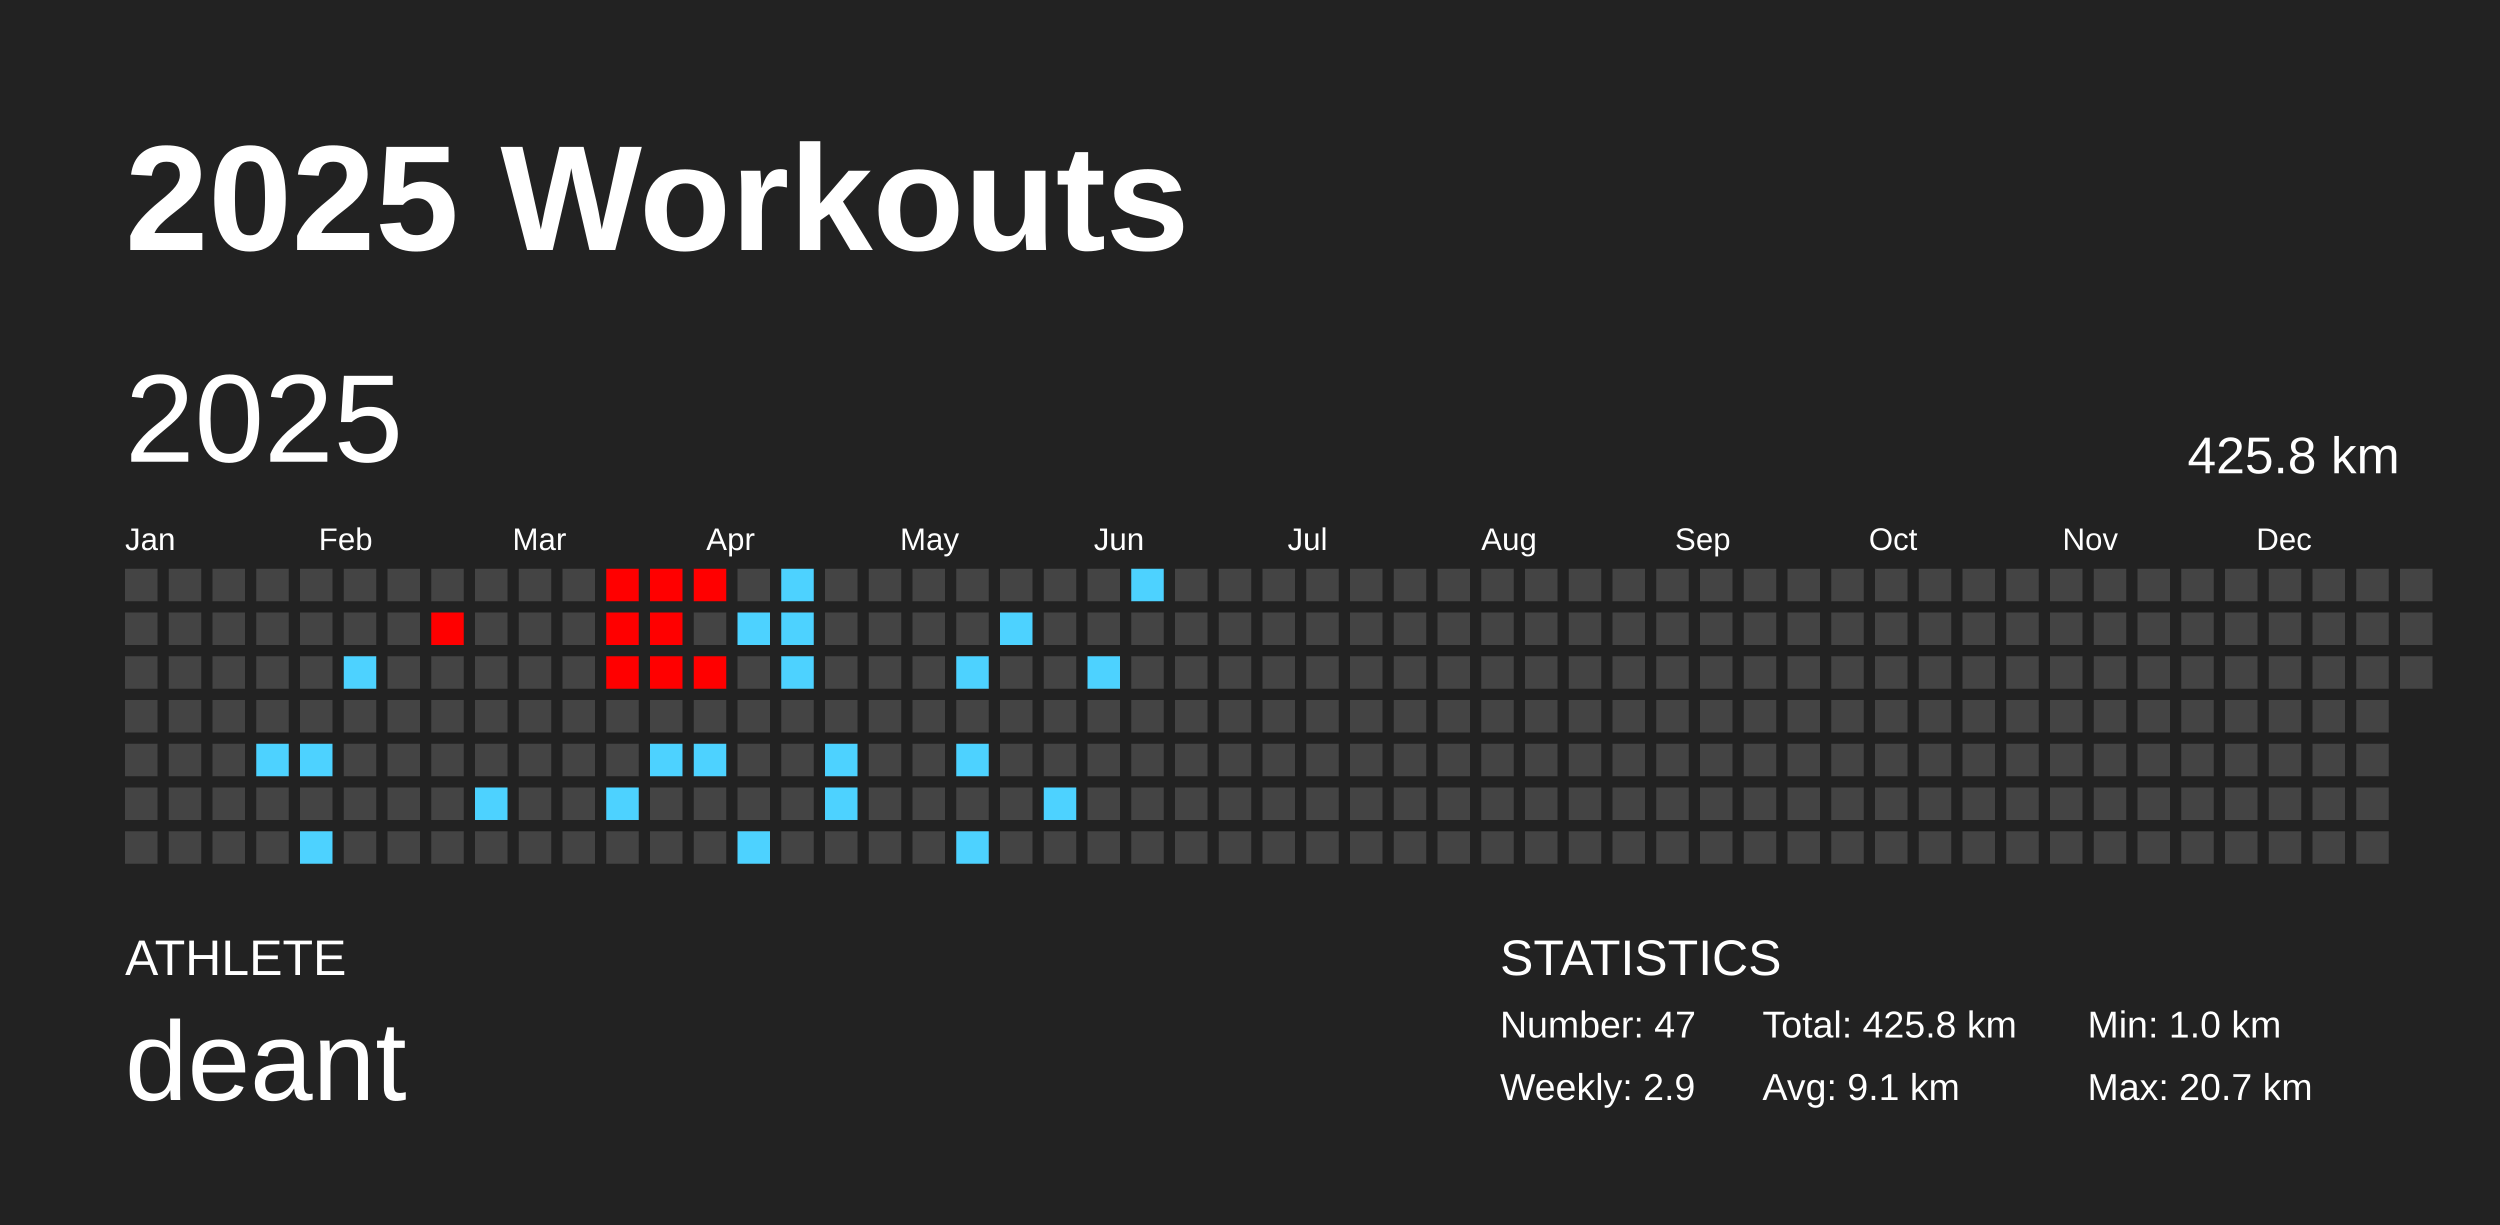
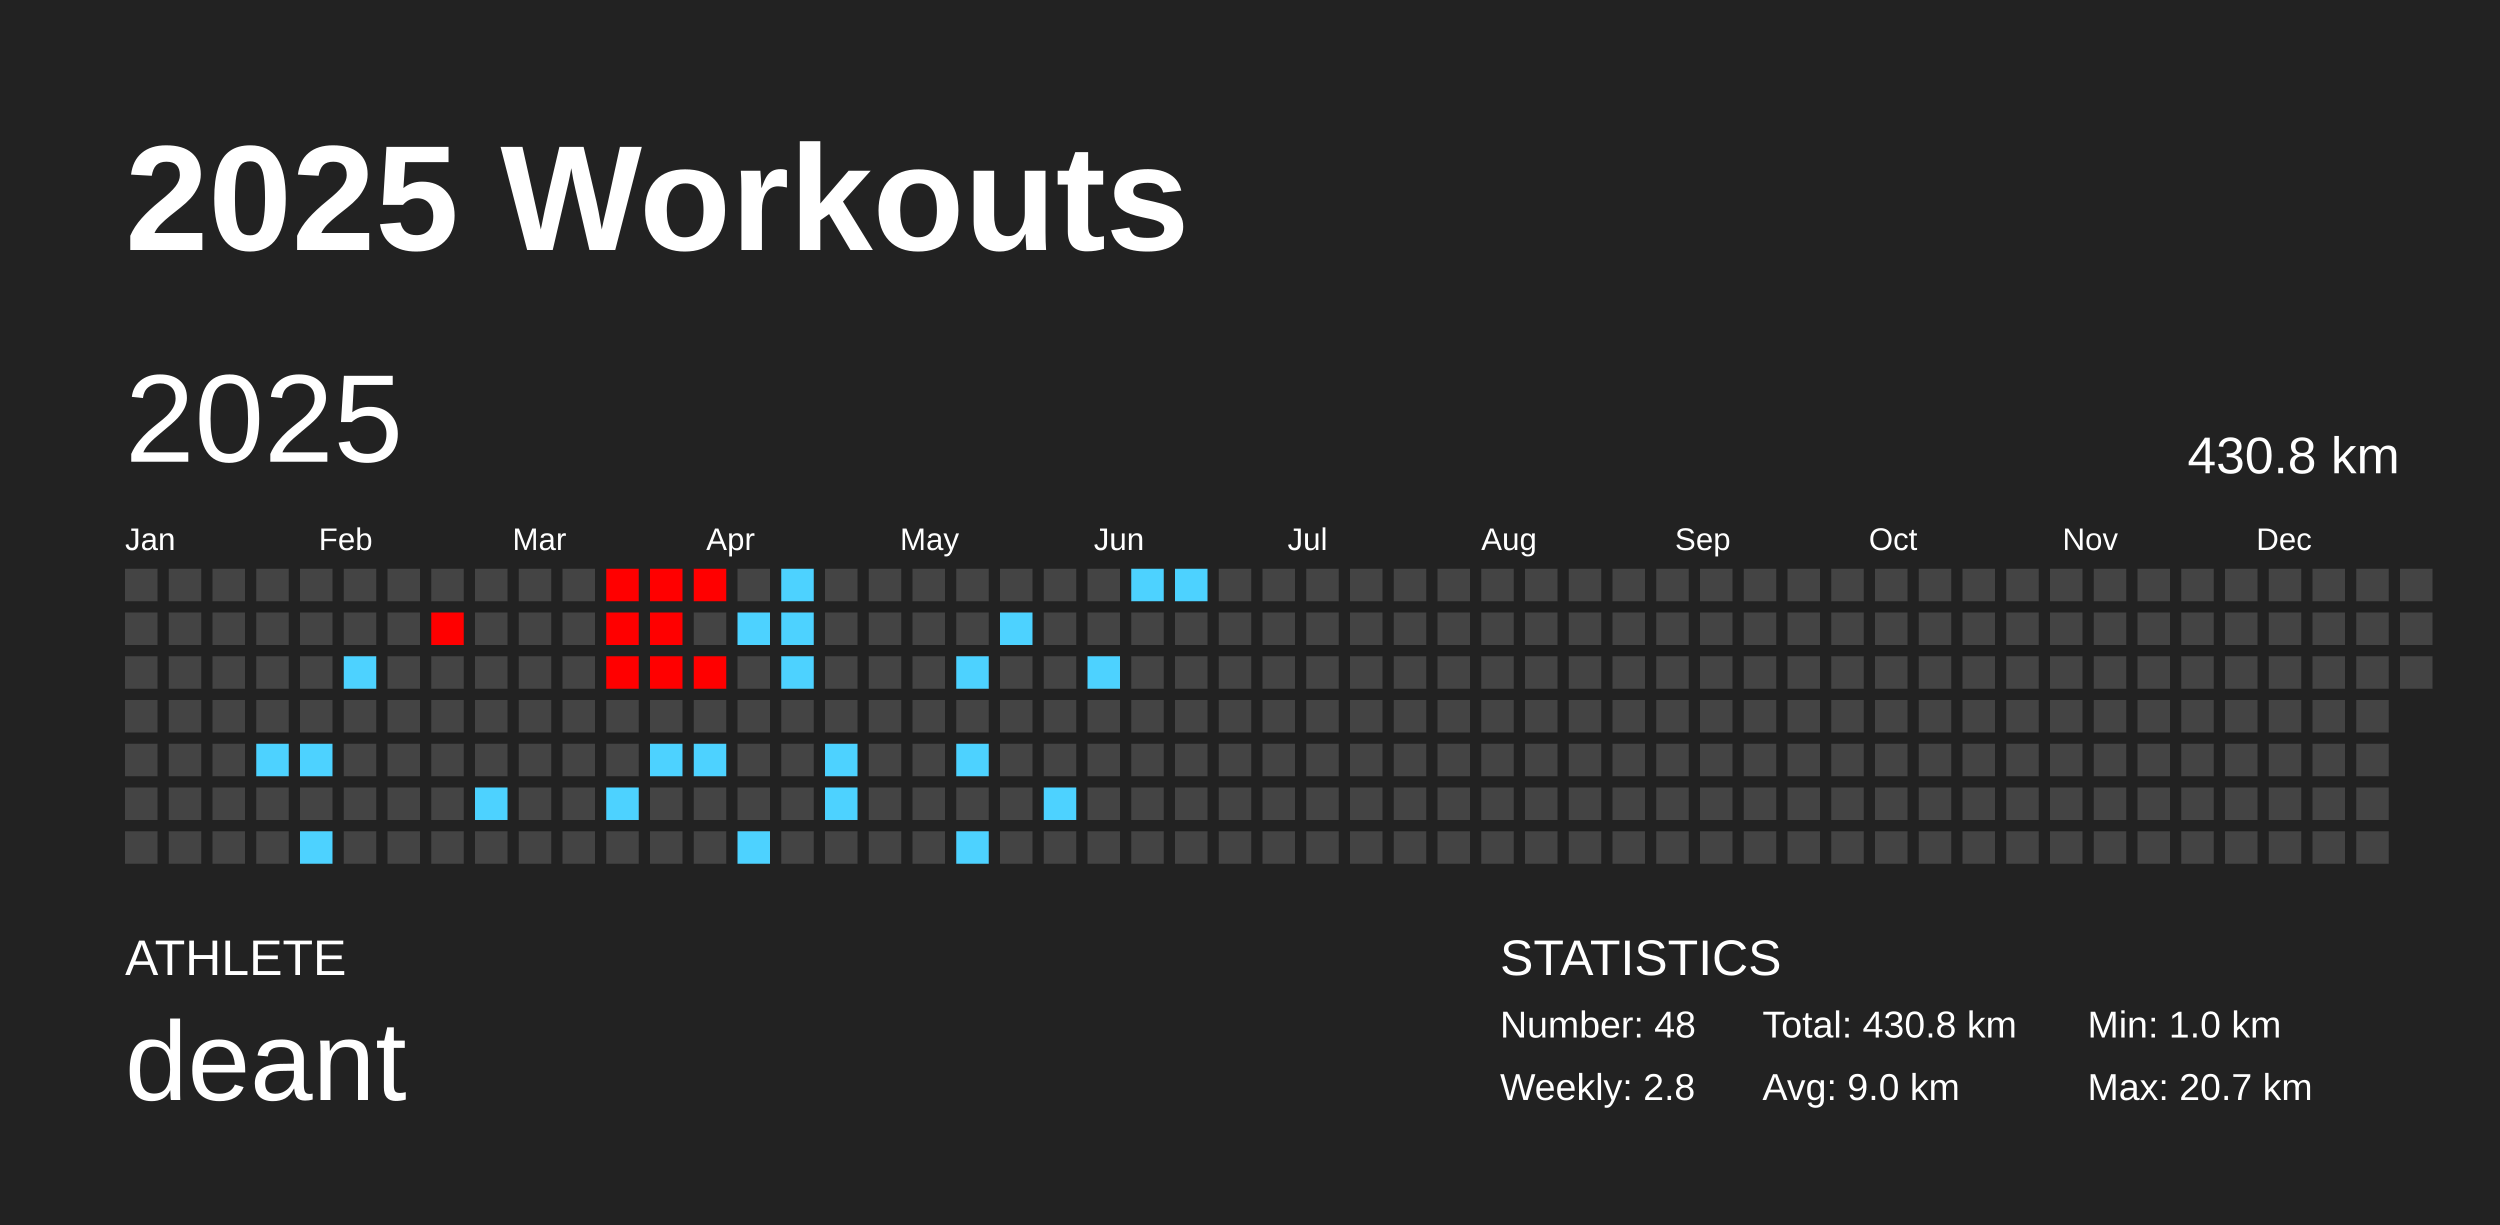
<svg xmlns="http://www.w3.org/2000/svg" baseProfile="full" height="98mm" version="1.1" viewBox="0,0,200,98" width="200mm">
  <defs />
  <rect fill="#222222" height="98" width="200" x="0" y="0" />
  <text fill="#FFFFFF" style="font-size:12px; font-family:Arial; font-weight:bold;" x="10" y="20">2025 Workouts</text>
  <text fill="#FFFFFF" style="font-size:4px; font-family:Arial" x="10" y="78">ATHLETE</text>
  <text fill="#FFFFFF" style="font-size:9px; font-family:Arial" x="10" y="88">deant</text>
  <text fill="#FFFFFF" style="font-size:4px; font-family:Arial" x="120" y="78">STATISTICS</text>
-   <text fill="#FFFFFF" style="font-size:3px; font-family:Arial" x="120" y="83">Number: 47</text>
-   <text fill="#FFFFFF" style="font-size:3px; font-family:Arial" x="120" y="88">Weekly: 2.9</text>
-   <text fill="#FFFFFF" style="font-size:3px; font-family:Arial" x="141" y="83">Total: 425.8 km</text>
-   <text fill="#FFFFFF" style="font-size:3px; font-family:Arial" x="141" y="88">Avg: 9.1 km</text>
+   <text fill="#FFFFFF" style="font-size:3px; font-family:Arial" x="120" y="83">Number: 48</text>
+   <text fill="#FFFFFF" style="font-size:3px; font-family:Arial" x="120" y="88">Weekly: 2.8</text>
+   <text fill="#FFFFFF" style="font-size:3px; font-family:Arial" x="141" y="83">Total: 430.8 km</text>
+   <text fill="#FFFFFF" style="font-size:3px; font-family:Arial" x="141" y="88">Avg: 9.0 km</text>
  <text fill="#FFFFFF" style="font-size:3px; font-family:Arial" x="167" y="83">Min: 1.0 km</text>
  <text fill="#FFFFFF" style="font-size:3px; font-family:Arial" x="167" y="88">Max: 20.7 km</text>
  <text dominant-baseline="hanging" fill="#FFFFFF" style="font-size:10.0px; font-family:Arial;" x="10" y="30">2025</text>
-   <text dominant-baseline="hanging" fill="#FFFFFF" style="font-size:4.125px; font-family:Arial;" x="175" y="35">425.8 km</text>
+   <text dominant-baseline="hanging" fill="#FFFFFF" style="font-size:4.125px; font-family:Arial;" x="175" y="35">430.8 km</text>
  <text fill="#FFFFFF" style="font-size:2.5px; font-family:Arial" x="10.0" y="44">Jan</text>
  <text fill="#FFFFFF" style="font-size:2.5px; font-family:Arial" x="25.5" y="44">Feb</text>
  <text fill="#FFFFFF" style="font-size:2.5px; font-family:Arial" x="41.0" y="44">Mar</text>
  <text fill="#FFFFFF" style="font-size:2.5px; font-family:Arial" x="56.5" y="44">Apr</text>
  <text fill="#FFFFFF" style="font-size:2.5px; font-family:Arial" x="72.0" y="44">May</text>
  <text fill="#FFFFFF" style="font-size:2.5px; font-family:Arial" x="87.5" y="44">Jun</text>
  <text fill="#FFFFFF" style="font-size:2.5px; font-family:Arial" x="103.0" y="44">Jul</text>
  <text fill="#FFFFFF" style="font-size:2.5px; font-family:Arial" x="118.5" y="44">Aug</text>
  <text fill="#FFFFFF" style="font-size:2.5px; font-family:Arial" x="134.0" y="44">Sep</text>
  <text fill="#FFFFFF" style="font-size:2.5px; font-family:Arial" x="149.5" y="44">Oct</text>
  <text fill="#FFFFFF" style="font-size:2.5px; font-family:Arial" x="165.0" y="44">Nov</text>
  <text fill="#FFFFFF" style="font-size:2.5px; font-family:Arial" x="180.5" y="44">Dec</text>
  <rect fill="#444444" height="2.6" width="2.6" x="10.0" y="45.5" />
  <rect fill="#444444" height="2.6" width="2.6" x="10.0" y="49.0" />
  <rect fill="#444444" height="2.6" width="2.6" x="10.0" y="52.5" />
  <rect fill="#444444" height="2.6" width="2.6" x="10.0" y="56.0" />
  <rect fill="#444444" height="2.6" width="2.6" x="10.0" y="59.5" />
  <rect fill="#444444" height="2.6" width="2.6" x="10.0" y="63.0" />
  <rect fill="#444444" height="2.6" width="2.6" x="10.0" y="66.5" />
  <rect fill="#444444" height="2.6" width="2.6" x="13.5" y="45.5" />
  <rect fill="#444444" height="2.6" width="2.6" x="13.5" y="49.0" />
  <rect fill="#444444" height="2.6" width="2.6" x="13.5" y="52.5" />
  <rect fill="#444444" height="2.6" width="2.6" x="13.5" y="56.0" />
  <rect fill="#444444" height="2.6" width="2.6" x="13.5" y="59.5" />
  <rect fill="#444444" height="2.6" width="2.6" x="13.5" y="63.0" />
  <rect fill="#444444" height="2.6" width="2.6" x="13.5" y="66.5" />
  <rect fill="#444444" height="2.6" width="2.6" x="17.0" y="45.5" />
  <rect fill="#444444" height="2.6" width="2.6" x="17.0" y="49.0" />
  <rect fill="#444444" height="2.6" width="2.6" x="17.0" y="52.5" />
  <rect fill="#444444" height="2.6" width="2.6" x="17.0" y="56.0" />
  <rect fill="#444444" height="2.6" width="2.6" x="17.0" y="59.5" />
  <rect fill="#444444" height="2.6" width="2.6" x="17.0" y="63.0" />
  <rect fill="#444444" height="2.6" width="2.6" x="17.0" y="66.5" />
  <rect fill="#444444" height="2.6" width="2.6" x="20.5" y="45.5" />
  <rect fill="#444444" height="2.6" width="2.6" x="20.5" y="49.0" />
  <rect fill="#444444" height="2.6" width="2.6" x="20.5" y="52.5" />
  <rect fill="#444444" height="2.6" width="2.6" x="20.5" y="56.0" />
  <rect fill="#4dd2ff" height="2.6" width="2.6" x="20.5" y="59.5" />
  <rect fill="#444444" height="2.6" width="2.6" x="20.5" y="63.0" />
  <rect fill="#444444" height="2.6" width="2.6" x="20.5" y="66.5" />
  <rect fill="#444444" height="2.6" width="2.6" x="24.0" y="45.5" />
  <rect fill="#444444" height="2.6" width="2.6" x="24.0" y="49.0" />
  <rect fill="#444444" height="2.6" width="2.6" x="24.0" y="52.5" />
  <rect fill="#444444" height="2.6" width="2.6" x="24.0" y="56.0" />
  <rect fill="#4dd2ff" height="2.6" width="2.6" x="24.0" y="59.5" />
  <rect fill="#444444" height="2.6" width="2.6" x="24.0" y="63.0" />
  <rect fill="#4dd2ff" height="2.6" width="2.6" x="24.0" y="66.5" />
  <rect fill="#444444" height="2.6" width="2.6" x="27.5" y="45.5" />
  <rect fill="#444444" height="2.6" width="2.6" x="27.5" y="49.0" />
  <rect fill="#4dd2ff" height="2.6" width="2.6" x="27.5" y="52.5" />
  <rect fill="#444444" height="2.6" width="2.6" x="27.5" y="56.0" />
  <rect fill="#444444" height="2.6" width="2.6" x="27.5" y="59.5" />
  <rect fill="#444444" height="2.6" width="2.6" x="27.5" y="63.0" />
  <rect fill="#444444" height="2.6" width="2.6" x="27.5" y="66.5" />
  <rect fill="#444444" height="2.6" width="2.6" x="31.0" y="45.5" />
  <rect fill="#444444" height="2.6" width="2.6" x="31.0" y="49.0" />
  <rect fill="#444444" height="2.6" width="2.6" x="31.0" y="52.5" />
  <rect fill="#444444" height="2.6" width="2.6" x="31.0" y="56.0" />
  <rect fill="#444444" height="2.6" width="2.6" x="31.0" y="59.5" />
  <rect fill="#444444" height="2.6" width="2.6" x="31.0" y="63.0" />
  <rect fill="#444444" height="2.6" width="2.6" x="31.0" y="66.5" />
  <rect fill="#444444" height="2.6" width="2.6" x="34.5" y="45.5" />
  <rect fill="red" height="2.6" width="2.6" x="34.5" y="49.0" />
  <rect fill="#444444" height="2.6" width="2.6" x="34.5" y="52.5" />
  <rect fill="#444444" height="2.6" width="2.6" x="34.5" y="56.0" />
  <rect fill="#444444" height="2.6" width="2.6" x="34.5" y="59.5" />
  <rect fill="#444444" height="2.6" width="2.6" x="34.5" y="63.0" />
  <rect fill="#444444" height="2.6" width="2.6" x="34.5" y="66.5" />
  <rect fill="#444444" height="2.6" width="2.6" x="38.0" y="45.5" />
  <rect fill="#444444" height="2.6" width="2.6" x="38.0" y="49.0" />
  <rect fill="#444444" height="2.6" width="2.6" x="38.0" y="52.5" />
  <rect fill="#444444" height="2.6" width="2.6" x="38.0" y="56.0" />
  <rect fill="#444444" height="2.6" width="2.6" x="38.0" y="59.5" />
  <rect fill="#4dd2ff" height="2.6" width="2.6" x="38.0" y="63.0" />
  <rect fill="#444444" height="2.6" width="2.6" x="38.0" y="66.5" />
  <rect fill="#444444" height="2.6" width="2.6" x="41.5" y="45.5" />
  <rect fill="#444444" height="2.6" width="2.6" x="41.5" y="49.0" />
  <rect fill="#444444" height="2.6" width="2.6" x="41.5" y="52.5" />
  <rect fill="#444444" height="2.6" width="2.6" x="41.5" y="56.0" />
  <rect fill="#444444" height="2.6" width="2.6" x="41.5" y="59.5" />
  <rect fill="#444444" height="2.6" width="2.6" x="41.5" y="63.0" />
  <rect fill="#444444" height="2.6" width="2.6" x="41.5" y="66.5" />
  <rect fill="#444444" height="2.6" width="2.6" x="45.0" y="45.5" />
  <rect fill="#444444" height="2.6" width="2.6" x="45.0" y="49.0" />
  <rect fill="#444444" height="2.6" width="2.6" x="45.0" y="52.5" />
  <rect fill="#444444" height="2.6" width="2.6" x="45.0" y="56.0" />
  <rect fill="#444444" height="2.6" width="2.6" x="45.0" y="59.5" />
  <rect fill="#444444" height="2.6" width="2.6" x="45.0" y="63.0" />
  <rect fill="#444444" height="2.6" width="2.6" x="45.0" y="66.5" />
  <rect fill="red" height="2.6" width="2.6" x="48.5" y="45.5" />
  <rect fill="red" height="2.6" width="2.6" x="48.5" y="49.0" />
  <rect fill="red" height="2.6" width="2.6" x="48.5" y="52.5" />
  <rect fill="#444444" height="2.6" width="2.6" x="48.5" y="56.0" />
  <rect fill="#444444" height="2.6" width="2.6" x="48.5" y="59.5" />
  <rect fill="#4dd2ff" height="2.6" width="2.6" x="48.5" y="63.0" />
  <rect fill="#444444" height="2.6" width="2.6" x="48.5" y="66.5" />
  <rect fill="red" height="2.6" width="2.6" x="52.0" y="45.5" />
  <rect fill="red" height="2.6" width="2.6" x="52.0" y="49.0" />
  <rect fill="red" height="2.6" width="2.6" x="52.0" y="52.5" />
  <rect fill="#444444" height="2.6" width="2.6" x="52.0" y="56.0" />
  <rect fill="#4dd2ff" height="2.6" width="2.6" x="52.0" y="59.5" />
  <rect fill="#444444" height="2.6" width="2.6" x="52.0" y="63.0" />
  <rect fill="#444444" height="2.6" width="2.6" x="52.0" y="66.5" />
  <rect fill="red" height="2.6" width="2.6" x="55.5" y="45.5" />
  <rect fill="#444444" height="2.6" width="2.6" x="55.5" y="49.0" />
  <rect fill="red" height="2.6" width="2.6" x="55.5" y="52.5" />
  <rect fill="#444444" height="2.6" width="2.6" x="55.5" y="56.0" />
  <rect fill="#4dd2ff" height="2.6" width="2.6" x="55.5" y="59.5" />
  <rect fill="#444444" height="2.6" width="2.6" x="55.5" y="63.0" />
  <rect fill="#444444" height="2.6" width="2.6" x="55.5" y="66.5" />
  <rect fill="#444444" height="2.6" width="2.6" x="59.0" y="45.5" />
  <rect fill="#4dd2ff" height="2.6" width="2.6" x="59.0" y="49.0" />
  <rect fill="#444444" height="2.6" width="2.6" x="59.0" y="52.5" />
  <rect fill="#444444" height="2.6" width="2.6" x="59.0" y="56.0" />
  <rect fill="#444444" height="2.6" width="2.6" x="59.0" y="59.5" />
  <rect fill="#444444" height="2.6" width="2.6" x="59.0" y="63.0" />
  <rect fill="#4dd2ff" height="2.6" width="2.6" x="59.0" y="66.5" />
  <rect fill="#4dd2ff" height="2.6" width="2.6" x="62.5" y="45.5" />
  <rect fill="#4dd2ff" height="2.6" width="2.6" x="62.5" y="49.0" />
  <rect fill="#4dd2ff" height="2.6" width="2.6" x="62.5" y="52.5" />
  <rect fill="#444444" height="2.6" width="2.6" x="62.5" y="56.0" />
  <rect fill="#444444" height="2.6" width="2.6" x="62.5" y="59.5" />
  <rect fill="#444444" height="2.6" width="2.6" x="62.5" y="63.0" />
  <rect fill="#444444" height="2.6" width="2.6" x="62.5" y="66.5" />
  <rect fill="#444444" height="2.6" width="2.6" x="66.0" y="45.5" />
  <rect fill="#444444" height="2.6" width="2.6" x="66.0" y="49.0" />
  <rect fill="#444444" height="2.6" width="2.6" x="66.0" y="52.5" />
  <rect fill="#444444" height="2.6" width="2.6" x="66.0" y="56.0" />
  <rect fill="#4dd2ff" height="2.6" width="2.6" x="66.0" y="59.5" />
  <rect fill="#4dd2ff" height="2.6" width="2.6" x="66.0" y="63.0" />
  <rect fill="#444444" height="2.6" width="2.6" x="66.0" y="66.5" />
  <rect fill="#444444" height="2.6" width="2.6" x="69.5" y="45.5" />
  <rect fill="#444444" height="2.6" width="2.6" x="69.5" y="49.0" />
  <rect fill="#444444" height="2.6" width="2.6" x="69.5" y="52.5" />
  <rect fill="#444444" height="2.6" width="2.6" x="69.5" y="56.0" />
  <rect fill="#444444" height="2.6" width="2.6" x="69.5" y="59.5" />
  <rect fill="#444444" height="2.6" width="2.6" x="69.5" y="63.0" />
  <rect fill="#444444" height="2.6" width="2.6" x="69.5" y="66.5" />
  <rect fill="#444444" height="2.6" width="2.6" x="73.0" y="45.5" />
  <rect fill="#444444" height="2.6" width="2.6" x="73.0" y="49.0" />
  <rect fill="#444444" height="2.6" width="2.6" x="73.0" y="52.5" />
  <rect fill="#444444" height="2.6" width="2.6" x="73.0" y="56.0" />
  <rect fill="#444444" height="2.6" width="2.6" x="73.0" y="59.5" />
  <rect fill="#444444" height="2.6" width="2.6" x="73.0" y="63.0" />
  <rect fill="#444444" height="2.6" width="2.6" x="73.0" y="66.5" />
  <rect fill="#444444" height="2.6" width="2.6" x="76.5" y="45.5" />
  <rect fill="#444444" height="2.6" width="2.6" x="76.5" y="49.0" />
  <rect fill="#4dd2ff" height="2.6" width="2.6" x="76.5" y="52.5" />
  <rect fill="#444444" height="2.6" width="2.6" x="76.5" y="56.0" />
  <rect fill="#4dd2ff" height="2.6" width="2.6" x="76.5" y="59.5" />
  <rect fill="#444444" height="2.6" width="2.6" x="76.5" y="63.0" />
  <rect fill="#4dd2ff" height="2.6" width="2.6" x="76.5" y="66.5" />
  <rect fill="#444444" height="2.6" width="2.6" x="80.0" y="45.5" />
  <rect fill="#4dd2ff" height="2.6" width="2.6" x="80.0" y="49.0" />
  <rect fill="#444444" height="2.6" width="2.6" x="80.0" y="52.5" />
  <rect fill="#444444" height="2.6" width="2.6" x="80.0" y="56.0" />
  <rect fill="#444444" height="2.6" width="2.6" x="80.0" y="59.5" />
  <rect fill="#444444" height="2.6" width="2.6" x="80.0" y="63.0" />
  <rect fill="#444444" height="2.6" width="2.6" x="80.0" y="66.5" />
  <rect fill="#444444" height="2.6" width="2.6" x="83.5" y="45.5" />
  <rect fill="#444444" height="2.6" width="2.6" x="83.5" y="49.0" />
  <rect fill="#444444" height="2.6" width="2.6" x="83.5" y="52.5" />
  <rect fill="#444444" height="2.6" width="2.6" x="83.5" y="56.0" />
  <rect fill="#444444" height="2.6" width="2.6" x="83.5" y="59.5" />
  <rect fill="#4dd2ff" height="2.6" width="2.6" x="83.5" y="63.0" />
  <rect fill="#444444" height="2.6" width="2.6" x="83.5" y="66.5" />
  <rect fill="#444444" height="2.6" width="2.6" x="87.0" y="45.5" />
  <rect fill="#444444" height="2.6" width="2.6" x="87.0" y="49.0" />
  <rect fill="#4dd2ff" height="2.6" width="2.6" x="87.0" y="52.5" />
  <rect fill="#444444" height="2.6" width="2.6" x="87.0" y="56.0" />
  <rect fill="#444444" height="2.6" width="2.6" x="87.0" y="59.5" />
  <rect fill="#444444" height="2.6" width="2.6" x="87.0" y="63.0" />
  <rect fill="#444444" height="2.6" width="2.6" x="87.0" y="66.5" />
  <rect fill="#4dd2ff" height="2.6" width="2.6" x="90.5" y="45.5" />
  <rect fill="#444444" height="2.6" width="2.6" x="90.5" y="49.0" />
  <rect fill="#444444" height="2.6" width="2.6" x="90.5" y="52.5" />
  <rect fill="#444444" height="2.6" width="2.6" x="90.5" y="56.0" />
  <rect fill="#444444" height="2.6" width="2.6" x="90.5" y="59.5" />
  <rect fill="#444444" height="2.6" width="2.6" x="90.5" y="63.0" />
  <rect fill="#444444" height="2.6" width="2.6" x="90.5" y="66.5" />
-   <rect fill="#444444" height="2.6" width="2.6" x="94.0" y="45.5" />
+   <rect fill="#4dd2ff" height="2.6" width="2.6" x="94.0" y="45.5" />
  <rect fill="#444444" height="2.6" width="2.6" x="94.0" y="49.0" />
  <rect fill="#444444" height="2.6" width="2.6" x="94.0" y="52.5" />
  <rect fill="#444444" height="2.6" width="2.6" x="94.0" y="56.0" />
  <rect fill="#444444" height="2.6" width="2.6" x="94.0" y="59.5" />
  <rect fill="#444444" height="2.6" width="2.6" x="94.0" y="63.0" />
  <rect fill="#444444" height="2.6" width="2.6" x="94.0" y="66.5" />
  <rect fill="#444444" height="2.6" width="2.6" x="97.5" y="45.5" />
  <rect fill="#444444" height="2.6" width="2.6" x="97.5" y="49.0" />
  <rect fill="#444444" height="2.6" width="2.6" x="97.5" y="52.5" />
  <rect fill="#444444" height="2.6" width="2.6" x="97.5" y="56.0" />
  <rect fill="#444444" height="2.6" width="2.6" x="97.5" y="59.5" />
  <rect fill="#444444" height="2.6" width="2.6" x="97.5" y="63.0" />
  <rect fill="#444444" height="2.6" width="2.6" x="97.5" y="66.5" />
  <rect fill="#444444" height="2.6" width="2.6" x="101.0" y="45.5" />
  <rect fill="#444444" height="2.6" width="2.6" x="101.0" y="49.0" />
  <rect fill="#444444" height="2.6" width="2.6" x="101.0" y="52.5" />
  <rect fill="#444444" height="2.6" width="2.6" x="101.0" y="56.0" />
  <rect fill="#444444" height="2.6" width="2.6" x="101.0" y="59.5" />
  <rect fill="#444444" height="2.6" width="2.6" x="101.0" y="63.0" />
  <rect fill="#444444" height="2.6" width="2.6" x="101.0" y="66.5" />
  <rect fill="#444444" height="2.6" width="2.6" x="104.5" y="45.5" />
  <rect fill="#444444" height="2.6" width="2.6" x="104.5" y="49.0" />
  <rect fill="#444444" height="2.6" width="2.6" x="104.5" y="52.5" />
  <rect fill="#444444" height="2.6" width="2.6" x="104.5" y="56.0" />
  <rect fill="#444444" height="2.6" width="2.6" x="104.5" y="59.5" />
  <rect fill="#444444" height="2.6" width="2.6" x="104.5" y="63.0" />
  <rect fill="#444444" height="2.6" width="2.6" x="104.5" y="66.5" />
  <rect fill="#444444" height="2.6" width="2.6" x="108.0" y="45.5" />
  <rect fill="#444444" height="2.6" width="2.6" x="108.0" y="49.0" />
  <rect fill="#444444" height="2.6" width="2.6" x="108.0" y="52.5" />
  <rect fill="#444444" height="2.6" width="2.6" x="108.0" y="56.0" />
  <rect fill="#444444" height="2.6" width="2.6" x="108.0" y="59.5" />
  <rect fill="#444444" height="2.6" width="2.6" x="108.0" y="63.0" />
  <rect fill="#444444" height="2.6" width="2.6" x="108.0" y="66.5" />
  <rect fill="#444444" height="2.6" width="2.6" x="111.5" y="45.5" />
  <rect fill="#444444" height="2.6" width="2.6" x="111.5" y="49.0" />
  <rect fill="#444444" height="2.6" width="2.6" x="111.5" y="52.5" />
  <rect fill="#444444" height="2.6" width="2.6" x="111.5" y="56.0" />
  <rect fill="#444444" height="2.6" width="2.6" x="111.5" y="59.5" />
  <rect fill="#444444" height="2.6" width="2.6" x="111.5" y="63.0" />
  <rect fill="#444444" height="2.6" width="2.6" x="111.5" y="66.5" />
  <rect fill="#444444" height="2.6" width="2.6" x="115.0" y="45.5" />
  <rect fill="#444444" height="2.6" width="2.6" x="115.0" y="49.0" />
  <rect fill="#444444" height="2.6" width="2.6" x="115.0" y="52.5" />
  <rect fill="#444444" height="2.6" width="2.6" x="115.0" y="56.0" />
  <rect fill="#444444" height="2.6" width="2.6" x="115.0" y="59.5" />
  <rect fill="#444444" height="2.6" width="2.6" x="115.0" y="63.0" />
  <rect fill="#444444" height="2.6" width="2.6" x="115.0" y="66.5" />
  <rect fill="#444444" height="2.6" width="2.6" x="118.5" y="45.5" />
  <rect fill="#444444" height="2.6" width="2.6" x="118.5" y="49.0" />
  <rect fill="#444444" height="2.6" width="2.6" x="118.5" y="52.5" />
  <rect fill="#444444" height="2.6" width="2.6" x="118.5" y="56.0" />
  <rect fill="#444444" height="2.6" width="2.6" x="118.5" y="59.5" />
  <rect fill="#444444" height="2.6" width="2.6" x="118.5" y="63.0" />
  <rect fill="#444444" height="2.6" width="2.6" x="118.5" y="66.5" />
  <rect fill="#444444" height="2.6" width="2.6" x="122.0" y="45.5" />
  <rect fill="#444444" height="2.6" width="2.6" x="122.0" y="49.0" />
  <rect fill="#444444" height="2.6" width="2.6" x="122.0" y="52.5" />
  <rect fill="#444444" height="2.6" width="2.6" x="122.0" y="56.0" />
  <rect fill="#444444" height="2.6" width="2.6" x="122.0" y="59.5" />
  <rect fill="#444444" height="2.6" width="2.6" x="122.0" y="63.0" />
  <rect fill="#444444" height="2.6" width="2.6" x="122.0" y="66.5" />
  <rect fill="#444444" height="2.6" width="2.6" x="125.5" y="45.5" />
  <rect fill="#444444" height="2.6" width="2.6" x="125.5" y="49.0" />
  <rect fill="#444444" height="2.6" width="2.6" x="125.5" y="52.5" />
  <rect fill="#444444" height="2.6" width="2.6" x="125.5" y="56.0" />
  <rect fill="#444444" height="2.6" width="2.6" x="125.5" y="59.5" />
  <rect fill="#444444" height="2.6" width="2.6" x="125.5" y="63.0" />
  <rect fill="#444444" height="2.6" width="2.6" x="125.5" y="66.5" />
  <rect fill="#444444" height="2.6" width="2.6" x="129.0" y="45.5" />
  <rect fill="#444444" height="2.6" width="2.6" x="129.0" y="49.0" />
  <rect fill="#444444" height="2.6" width="2.6" x="129.0" y="52.5" />
  <rect fill="#444444" height="2.6" width="2.6" x="129.0" y="56.0" />
  <rect fill="#444444" height="2.6" width="2.6" x="129.0" y="59.5" />
  <rect fill="#444444" height="2.6" width="2.6" x="129.0" y="63.0" />
  <rect fill="#444444" height="2.6" width="2.6" x="129.0" y="66.5" />
  <rect fill="#444444" height="2.6" width="2.6" x="132.5" y="45.5" />
  <rect fill="#444444" height="2.6" width="2.6" x="132.5" y="49.0" />
  <rect fill="#444444" height="2.6" width="2.6" x="132.5" y="52.5" />
  <rect fill="#444444" height="2.6" width="2.6" x="132.5" y="56.0" />
  <rect fill="#444444" height="2.6" width="2.6" x="132.5" y="59.5" />
  <rect fill="#444444" height="2.6" width="2.6" x="132.5" y="63.0" />
  <rect fill="#444444" height="2.6" width="2.6" x="132.5" y="66.5" />
  <rect fill="#444444" height="2.6" width="2.6" x="136.0" y="45.5" />
  <rect fill="#444444" height="2.6" width="2.6" x="136.0" y="49.0" />
  <rect fill="#444444" height="2.6" width="2.6" x="136.0" y="52.5" />
  <rect fill="#444444" height="2.6" width="2.6" x="136.0" y="56.0" />
  <rect fill="#444444" height="2.6" width="2.6" x="136.0" y="59.5" />
  <rect fill="#444444" height="2.6" width="2.6" x="136.0" y="63.0" />
  <rect fill="#444444" height="2.6" width="2.6" x="136.0" y="66.5" />
  <rect fill="#444444" height="2.6" width="2.6" x="139.5" y="45.5" />
  <rect fill="#444444" height="2.6" width="2.6" x="139.5" y="49.0" />
  <rect fill="#444444" height="2.6" width="2.6" x="139.5" y="52.5" />
  <rect fill="#444444" height="2.6" width="2.6" x="139.5" y="56.0" />
  <rect fill="#444444" height="2.6" width="2.6" x="139.5" y="59.5" />
  <rect fill="#444444" height="2.6" width="2.6" x="139.5" y="63.0" />
  <rect fill="#444444" height="2.6" width="2.6" x="139.5" y="66.5" />
  <rect fill="#444444" height="2.6" width="2.6" x="143.0" y="45.5" />
  <rect fill="#444444" height="2.6" width="2.6" x="143.0" y="49.0" />
  <rect fill="#444444" height="2.6" width="2.6" x="143.0" y="52.5" />
  <rect fill="#444444" height="2.6" width="2.6" x="143.0" y="56.0" />
  <rect fill="#444444" height="2.6" width="2.6" x="143.0" y="59.5" />
  <rect fill="#444444" height="2.6" width="2.6" x="143.0" y="63.0" />
  <rect fill="#444444" height="2.6" width="2.6" x="143.0" y="66.5" />
  <rect fill="#444444" height="2.6" width="2.6" x="146.5" y="45.5" />
  <rect fill="#444444" height="2.6" width="2.6" x="146.5" y="49.0" />
  <rect fill="#444444" height="2.6" width="2.6" x="146.5" y="52.5" />
  <rect fill="#444444" height="2.6" width="2.6" x="146.5" y="56.0" />
  <rect fill="#444444" height="2.6" width="2.6" x="146.5" y="59.5" />
  <rect fill="#444444" height="2.6" width="2.6" x="146.5" y="63.0" />
  <rect fill="#444444" height="2.6" width="2.6" x="146.5" y="66.5" />
  <rect fill="#444444" height="2.6" width="2.6" x="150.0" y="45.5" />
  <rect fill="#444444" height="2.6" width="2.6" x="150.0" y="49.0" />
  <rect fill="#444444" height="2.6" width="2.6" x="150.0" y="52.5" />
  <rect fill="#444444" height="2.6" width="2.6" x="150.0" y="56.0" />
  <rect fill="#444444" height="2.6" width="2.6" x="150.0" y="59.5" />
  <rect fill="#444444" height="2.6" width="2.6" x="150.0" y="63.0" />
  <rect fill="#444444" height="2.6" width="2.6" x="150.0" y="66.5" />
  <rect fill="#444444" height="2.6" width="2.6" x="153.5" y="45.5" />
  <rect fill="#444444" height="2.6" width="2.6" x="153.5" y="49.0" />
  <rect fill="#444444" height="2.6" width="2.6" x="153.5" y="52.5" />
  <rect fill="#444444" height="2.6" width="2.6" x="153.5" y="56.0" />
  <rect fill="#444444" height="2.6" width="2.6" x="153.5" y="59.5" />
  <rect fill="#444444" height="2.6" width="2.6" x="153.5" y="63.0" />
  <rect fill="#444444" height="2.6" width="2.6" x="153.5" y="66.5" />
  <rect fill="#444444" height="2.6" width="2.6" x="157.0" y="45.5" />
  <rect fill="#444444" height="2.6" width="2.6" x="157.0" y="49.0" />
  <rect fill="#444444" height="2.6" width="2.6" x="157.0" y="52.5" />
  <rect fill="#444444" height="2.6" width="2.6" x="157.0" y="56.0" />
  <rect fill="#444444" height="2.6" width="2.6" x="157.0" y="59.5" />
  <rect fill="#444444" height="2.6" width="2.6" x="157.0" y="63.0" />
  <rect fill="#444444" height="2.6" width="2.6" x="157.0" y="66.5" />
  <rect fill="#444444" height="2.6" width="2.6" x="160.5" y="45.5" />
  <rect fill="#444444" height="2.6" width="2.6" x="160.5" y="49.0" />
  <rect fill="#444444" height="2.6" width="2.6" x="160.5" y="52.5" />
  <rect fill="#444444" height="2.6" width="2.6" x="160.5" y="56.0" />
  <rect fill="#444444" height="2.6" width="2.6" x="160.5" y="59.5" />
  <rect fill="#444444" height="2.6" width="2.6" x="160.5" y="63.0" />
  <rect fill="#444444" height="2.6" width="2.6" x="160.5" y="66.5" />
  <rect fill="#444444" height="2.6" width="2.6" x="164.0" y="45.5" />
  <rect fill="#444444" height="2.6" width="2.6" x="164.0" y="49.0" />
  <rect fill="#444444" height="2.6" width="2.6" x="164.0" y="52.5" />
  <rect fill="#444444" height="2.6" width="2.6" x="164.0" y="56.0" />
  <rect fill="#444444" height="2.6" width="2.6" x="164.0" y="59.5" />
  <rect fill="#444444" height="2.6" width="2.6" x="164.0" y="63.0" />
  <rect fill="#444444" height="2.6" width="2.6" x="164.0" y="66.5" />
  <rect fill="#444444" height="2.6" width="2.6" x="167.5" y="45.5" />
  <rect fill="#444444" height="2.6" width="2.6" x="167.5" y="49.0" />
  <rect fill="#444444" height="2.6" width="2.6" x="167.5" y="52.5" />
  <rect fill="#444444" height="2.6" width="2.6" x="167.5" y="56.0" />
  <rect fill="#444444" height="2.6" width="2.6" x="167.5" y="59.5" />
  <rect fill="#444444" height="2.6" width="2.6" x="167.5" y="63.0" />
  <rect fill="#444444" height="2.6" width="2.6" x="167.5" y="66.5" />
  <rect fill="#444444" height="2.6" width="2.6" x="171.0" y="45.5" />
  <rect fill="#444444" height="2.6" width="2.6" x="171.0" y="49.0" />
  <rect fill="#444444" height="2.6" width="2.6" x="171.0" y="52.5" />
  <rect fill="#444444" height="2.6" width="2.6" x="171.0" y="56.0" />
  <rect fill="#444444" height="2.6" width="2.6" x="171.0" y="59.5" />
  <rect fill="#444444" height="2.6" width="2.6" x="171.0" y="63.0" />
  <rect fill="#444444" height="2.6" width="2.6" x="171.0" y="66.5" />
  <rect fill="#444444" height="2.6" width="2.6" x="174.5" y="45.5" />
  <rect fill="#444444" height="2.6" width="2.6" x="174.5" y="49.0" />
  <rect fill="#444444" height="2.6" width="2.6" x="174.5" y="52.5" />
  <rect fill="#444444" height="2.6" width="2.6" x="174.5" y="56.0" />
  <rect fill="#444444" height="2.6" width="2.6" x="174.5" y="59.5" />
  <rect fill="#444444" height="2.6" width="2.6" x="174.5" y="63.0" />
  <rect fill="#444444" height="2.6" width="2.6" x="174.5" y="66.5" />
  <rect fill="#444444" height="2.6" width="2.6" x="178.0" y="45.5" />
  <rect fill="#444444" height="2.6" width="2.6" x="178.0" y="49.0" />
  <rect fill="#444444" height="2.6" width="2.6" x="178.0" y="52.5" />
  <rect fill="#444444" height="2.6" width="2.6" x="178.0" y="56.0" />
  <rect fill="#444444" height="2.6" width="2.6" x="178.0" y="59.5" />
  <rect fill="#444444" height="2.6" width="2.6" x="178.0" y="63.0" />
  <rect fill="#444444" height="2.6" width="2.6" x="178.0" y="66.5" />
  <rect fill="#444444" height="2.6" width="2.6" x="181.5" y="45.5" />
  <rect fill="#444444" height="2.6" width="2.6" x="181.5" y="49.0" />
  <rect fill="#444444" height="2.6" width="2.6" x="181.5" y="52.5" />
  <rect fill="#444444" height="2.6" width="2.6" x="181.5" y="56.0" />
  <rect fill="#444444" height="2.6" width="2.6" x="181.5" y="59.5" />
  <rect fill="#444444" height="2.6" width="2.6" x="181.5" y="63.0" />
  <rect fill="#444444" height="2.6" width="2.6" x="181.5" y="66.5" />
  <rect fill="#444444" height="2.6" width="2.6" x="185.0" y="45.5" />
  <rect fill="#444444" height="2.6" width="2.6" x="185.0" y="49.0" />
  <rect fill="#444444" height="2.6" width="2.6" x="185.0" y="52.5" />
  <rect fill="#444444" height="2.6" width="2.6" x="185.0" y="56.0" />
  <rect fill="#444444" height="2.6" width="2.6" x="185.0" y="59.5" />
  <rect fill="#444444" height="2.6" width="2.6" x="185.0" y="63.0" />
  <rect fill="#444444" height="2.6" width="2.6" x="185.0" y="66.5" />
  <rect fill="#444444" height="2.6" width="2.6" x="188.5" y="45.5" />
  <rect fill="#444444" height="2.6" width="2.6" x="188.5" y="49.0" />
  <rect fill="#444444" height="2.6" width="2.6" x="188.5" y="52.5" />
  <rect fill="#444444" height="2.6" width="2.6" x="188.5" y="56.0" />
  <rect fill="#444444" height="2.6" width="2.6" x="188.5" y="59.5" />
  <rect fill="#444444" height="2.6" width="2.6" x="188.5" y="63.0" />
  <rect fill="#444444" height="2.6" width="2.6" x="188.5" y="66.5" />
  <rect fill="#444444" height="2.6" width="2.6" x="192.0" y="45.5" />
  <rect fill="#444444" height="2.6" width="2.6" x="192.0" y="49.0" />
  <rect fill="#444444" height="2.6" width="2.6" x="192.0" y="52.5" />
</svg>
